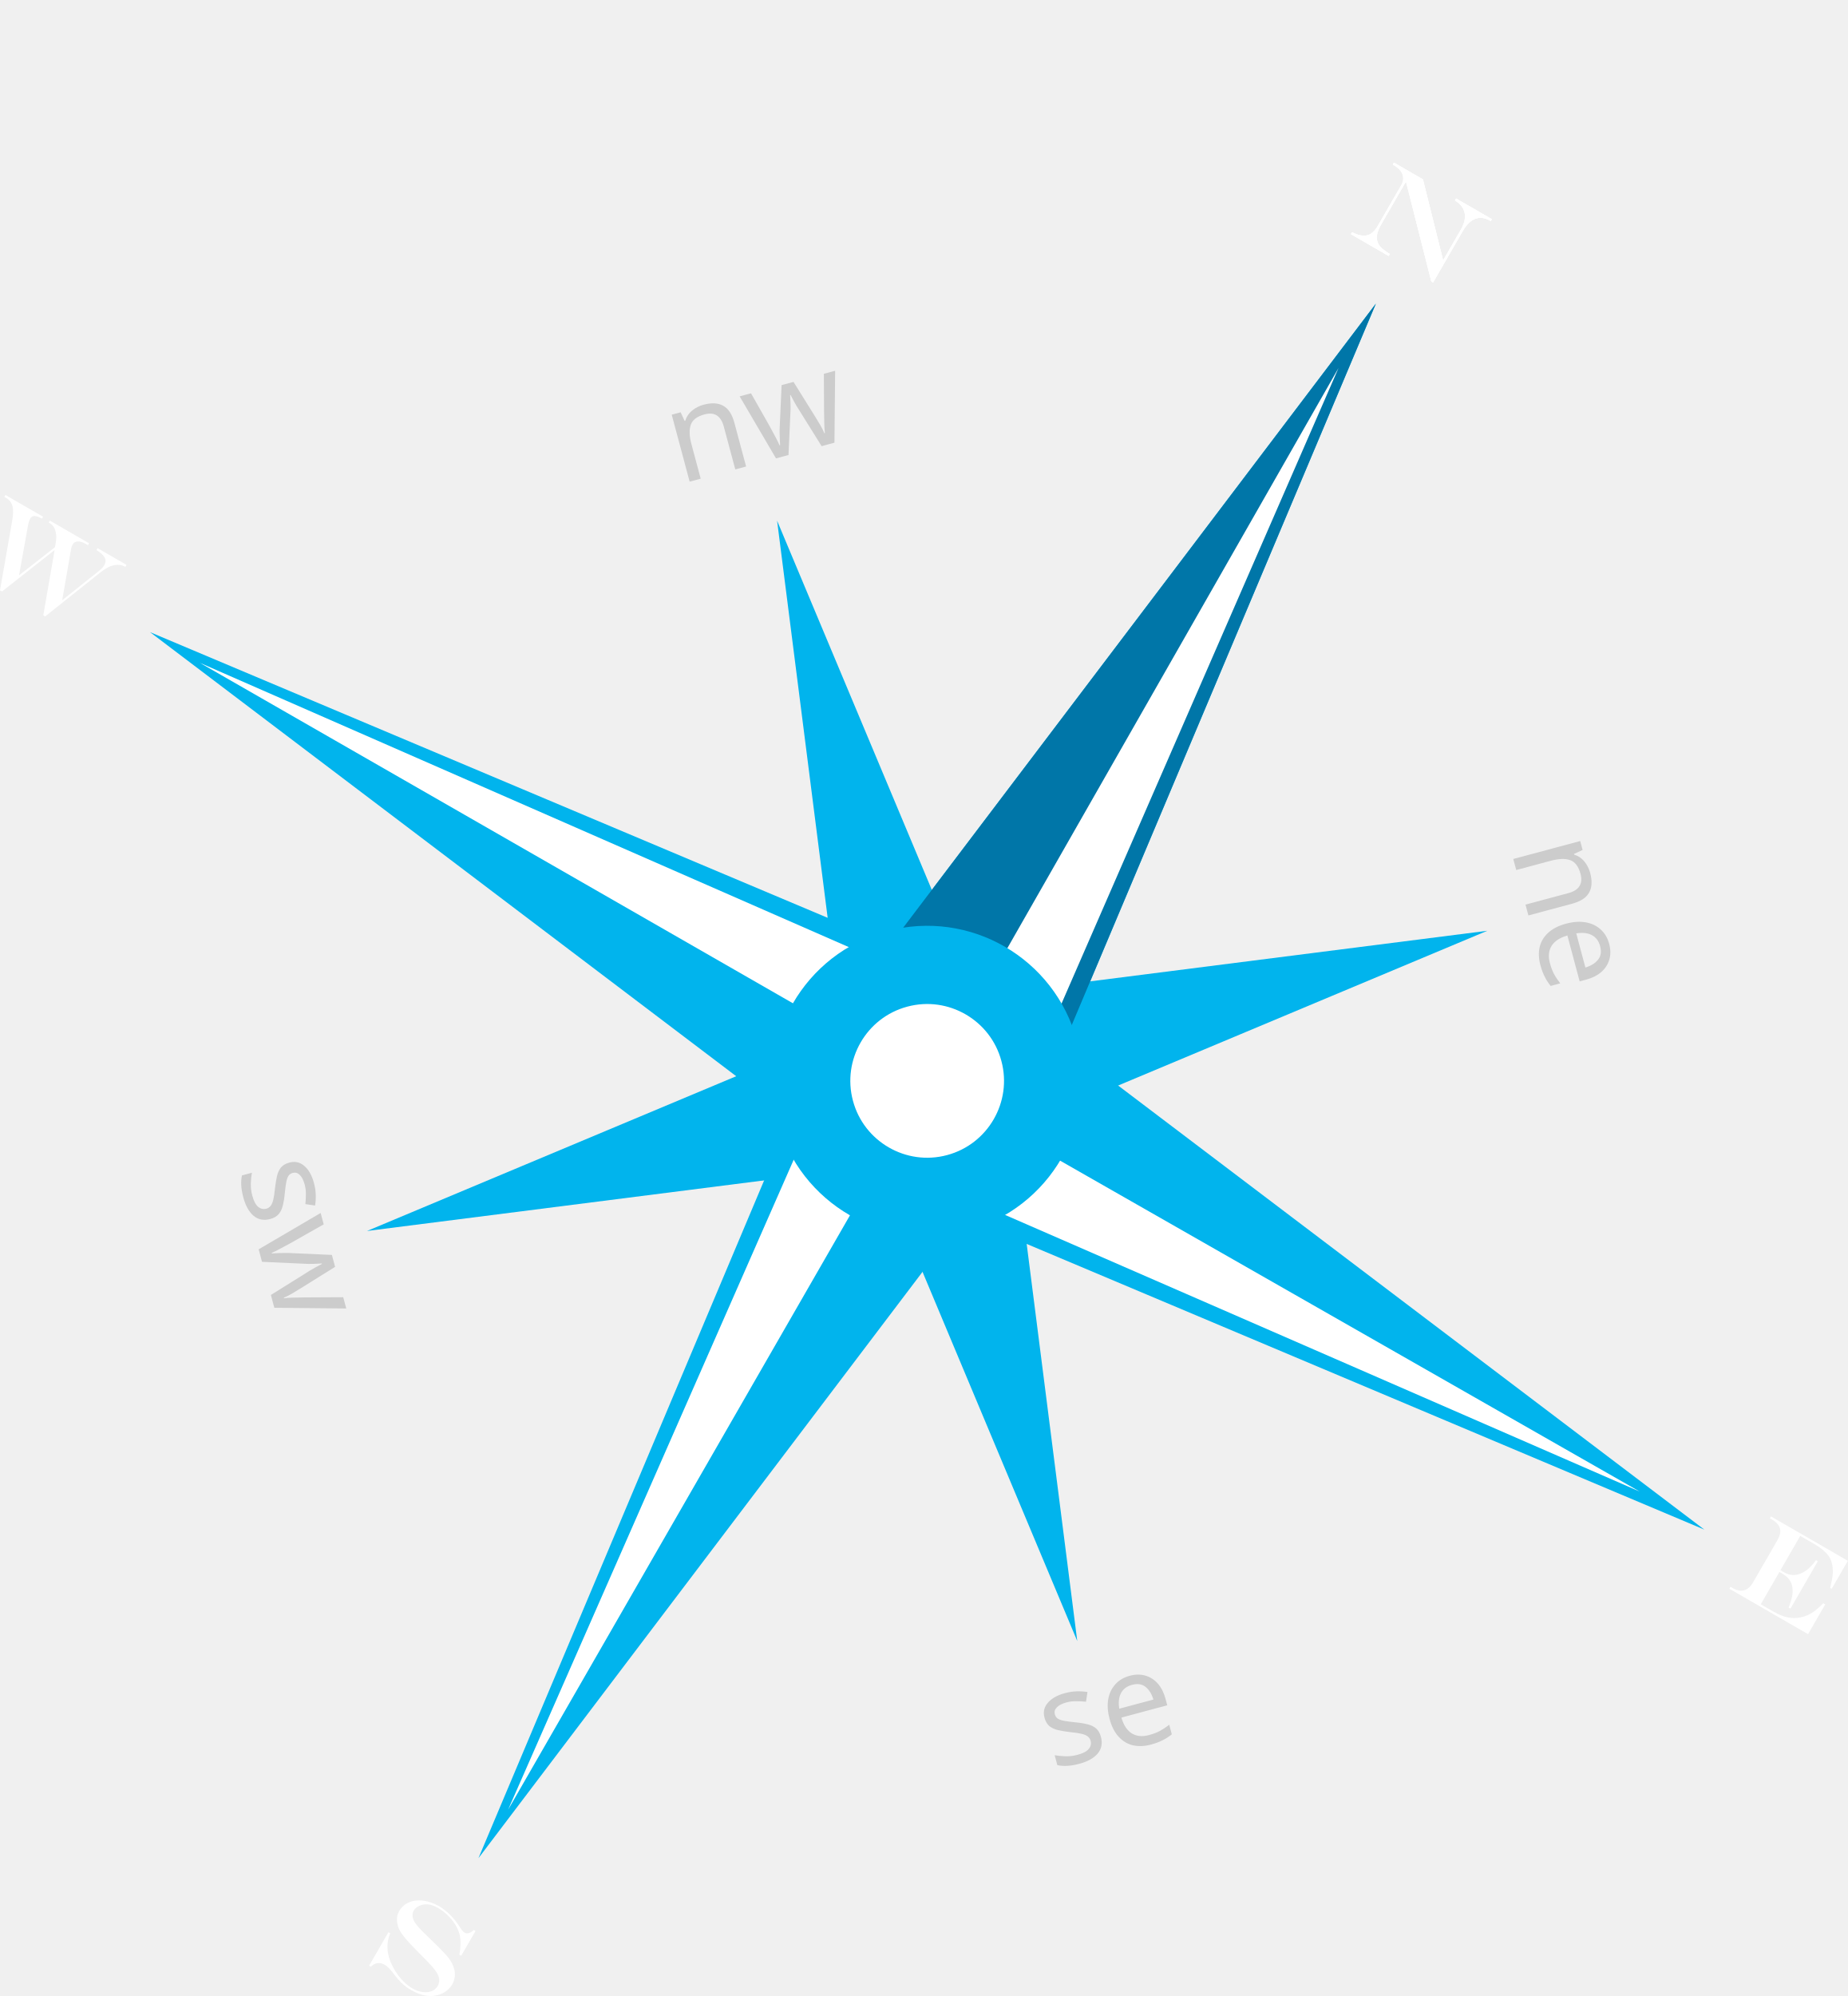
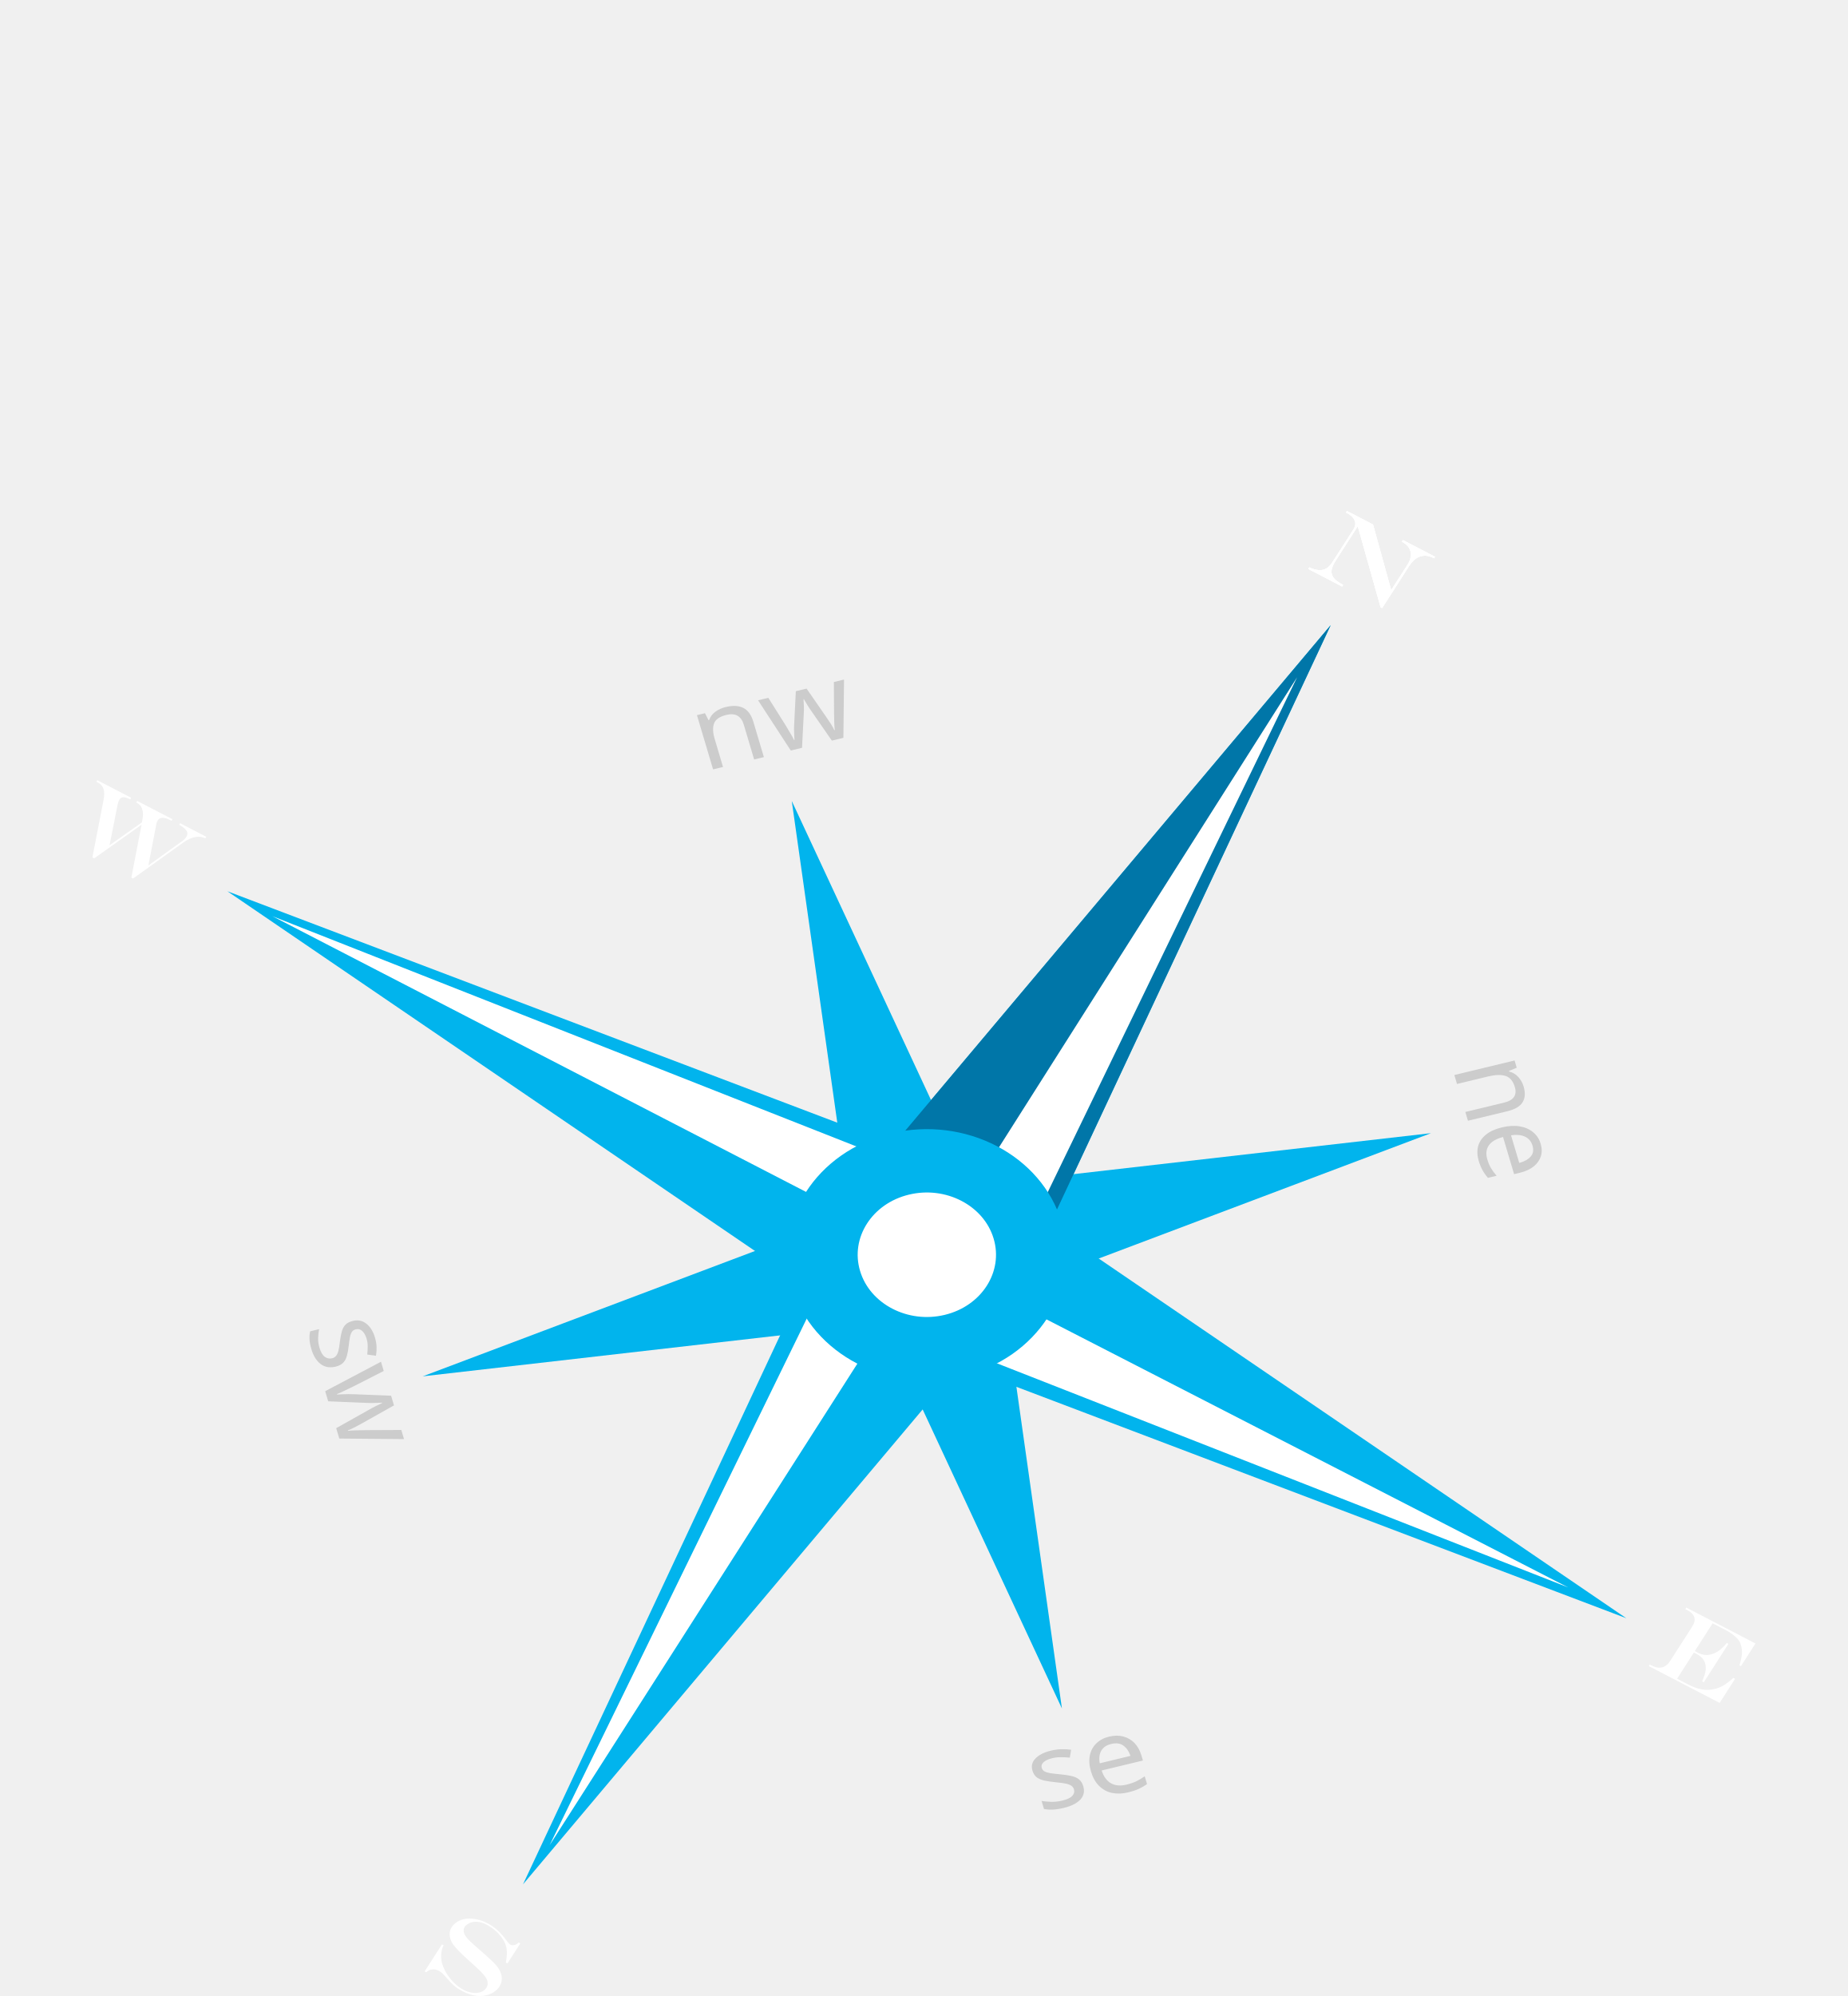
<svg xmlns="http://www.w3.org/2000/svg" width="250" height="270" viewBox="0 0 250 270" id="svg3445" version="1.1">
  <defs id="defs3447" />
  <g id="layer2" style="display:none" transform="translate(3.31219,20.65396)">
    <rect style="fill:#999999;stroke-width:9.572;stroke-miterlimit:4;stroke-dasharray:none" id="rect3398" width="370.535" height="293.873" x="-52.166" y="-21.979" />
  </g>
  <g id="layer1" transform="translate(-142.3654,-519.5013)">
-     <g id="g3361">
+     <g id="g3361" transform="matrix(0.9,0,0,0.81,26.73653,150.0052)">
      <polygon transform="matrix(0.6743572,0,0,0.6743147,103.7866,499.9365)" style="fill:#01b4ed;fill-opacity:1;stroke:none;stroke-width:2.091;stroke-linejoin:round;stroke-miterlimit:10" stroke-miterlimit="10" points="250.561,273.231 153.198,401.769 215.833,253.182 87.296,155.818 235.883,218.454 333.246,89.917 270.611,238.504 399.148,335.866 399.148,335.866 " id="polygon35" />
      <polygon transform="matrix(0.6743572,0,0,0.6743147,103.7866,499.9365)" style="clip-rule:evenodd;fill:#01b4ed;fill-opacity:1;fill-rule:evenodd" points="260.273,255.688 273.334,358.22 233.377,262.894 130.844,275.954 226.17,235.998 213.11,133.465 253.066,228.791 355.6,215.731 355.6,215.731 " id="polygon31" />
      <path style="fill:none;stroke:#000000;stroke-width:1.987;stroke-linejoin:round;stroke-miterlimit:10" stroke-miterlimit="10" d="m 281.511,662.039 c 2.027,7.566 -2.468,15.351 -10.034,17.378 -7.566,2.027 -15.352,-2.468 -17.379,-10.033 -2.027,-7.566 2.468,-15.351 10.034,-17.378 7.566,-2.027 15.352,2.468 17.379,10.033 l 0,0 z" id="path49" />
      <path style="fill:#ffffff;fill-opacity:1;stroke:none" d="m 330.953,541.501 3.925,2.266 2.73,10.959 2.432,-4.211 c 0.296,-0.513 0.468,-1.012 0.515,-1.498 0.047,-0.486 -0.037,-0.924 -0.252,-1.316 -0.113,-0.214 -0.245,-0.397 -0.398,-0.547 -0.152,-0.15 -0.382,-0.33 -0.692,-0.539 l 0.15,-0.259 4.841,2.795 -0.15,0.259 -0.098,-0.056 c -0.704,-0.407 -1.37,-0.492 -1.996,-0.257 -0.628,0.235 -1.187,0.779 -1.679,1.633 l -4.036,6.989 -0.23,-0.133 -3.433,-13.538 -3.352,5.806 c -0.325,0.565 -0.518,1.055 -0.578,1.471 -0.06,0.416 0.006,0.807 0.199,1.174 0.161,0.292 0.406,0.562 0.737,0.808 0.177,0.146 0.443,0.33 0.8,0.555 l -0.15,0.259 -5.1,-2.944 0.149,-0.259 c 0.539,0.274 1.018,0.427 1.437,0.461 0.418,0.033 0.796,-0.058 1.129,-0.276 0.334,-0.218 0.633,-0.555 0.897,-1.012 l 3.192,-5.527 c 0.197,-0.341 0.288,-0.673 0.273,-0.999 -0.014,-0.325 -0.128,-0.636 -0.343,-0.931 -0.215,-0.295 -0.528,-0.562 -0.939,-0.798 l -0.126,-0.073 0.148,-0.26 0,0 z" id="path51" />
      <path style="fill:#ffffff;fill-opacity:1" d="m 206.452,780.57 0.245,0.141 -1.935,3.351 -0.245,-0.141 c 0.172,-0.976 0.202,-1.799 0.09,-2.466 -0.088,-0.473 -0.266,-0.948 -0.535,-1.424 -0.269,-0.475 -0.617,-0.929 -1.044,-1.358 -0.427,-0.429 -0.899,-0.794 -1.417,-1.093 -0.387,-0.224 -0.763,-0.369 -1.128,-0.437 -0.365,-0.068 -0.713,-0.057 -1.044,0.032 -0.235,0.063 -0.451,0.162 -0.648,0.298 -0.196,0.135 -0.344,0.289 -0.444,0.462 -0.189,0.326 -0.225,0.681 -0.111,1.065 0.049,0.183 0.152,0.392 0.306,0.625 0.155,0.233 0.374,0.499 0.658,0.8 0.284,0.301 0.69,0.703 1.219,1.208 0.138,0.148 0.235,0.245 0.29,0.288 l 0.295,0.282 0.465,0.455 c 0.786,0.771 1.339,1.37 1.659,1.797 0.319,0.427 0.542,0.876 0.668,1.347 0.107,0.354 0.139,0.715 0.098,1.082 -0.042,0.368 -0.16,0.722 -0.357,1.063 -0.194,0.336 -0.461,0.631 -0.801,0.886 -0.34,0.255 -0.717,0.433 -1.131,0.536 -0.55,0.156 -1.129,0.176 -1.737,0.06 -0.609,-0.115 -1.237,-0.359 -1.885,-0.734 -0.452,-0.261 -0.852,-0.552 -1.198,-0.873 -0.346,-0.321 -0.736,-0.769 -1.17,-1.342 -0.287,-0.365 -0.513,-0.63 -0.678,-0.797 -0.165,-0.167 -0.334,-0.3 -0.506,-0.4 -0.331,-0.191 -0.662,-0.266 -0.994,-0.224 -0.332,0.041 -0.628,0.202 -0.888,0.481 l -0.245,-0.141 2.609,-4.519 0.245,0.141 c -0.365,0.859 -0.461,1.774 -0.288,2.744 0.11,0.574 0.328,1.174 0.654,1.8 0.325,0.627 0.718,1.194 1.177,1.701 0.459,0.508 0.943,0.908 1.452,1.202 0.452,0.261 0.909,0.426 1.371,0.493 0.462,0.068 0.874,0.029 1.237,-0.116 0.363,-0.145 0.642,-0.385 0.836,-0.721 0.204,-0.354 0.246,-0.756 0.127,-1.205 -0.058,-0.201 -0.16,-0.416 -0.305,-0.642 -0.146,-0.227 -0.351,-0.492 -0.615,-0.794 -0.264,-0.302 -0.639,-0.695 -1.123,-1.18 l -0.591,-0.593 c -0.922,-0.924 -1.545,-1.589 -1.871,-1.994 -0.371,-0.445 -0.641,-0.83 -0.81,-1.158 -0.169,-0.327 -0.274,-0.68 -0.317,-1.059 -0.074,-0.54 0.019,-1.034 0.277,-1.482 0.313,-0.541 0.754,-0.934 1.325,-1.18 0.571,-0.246 1.216,-0.323 1.934,-0.231 0.718,0.091 1.43,0.34 2.134,0.747 1.063,0.614 1.996,1.547 2.796,2.799 0.285,0.432 0.5,0.69 0.645,0.774 0.365,0.21 0.781,0.093 1.249,-0.352 l 0,0 0,0 z" id="path53" />
      <path style="fill:#ffffff;fill-opacity:1" d="m 143.103,586.46 5.086,2.936 -0.135,0.267 c -0.418,-0.234 -0.755,-0.355 -1.01,-0.359 -0.255,-0.005 -0.449,0.108 -0.581,0.336 -0.129,0.224 -0.223,0.484 -0.282,0.779 l -1.236,6.907 4.858,-3.809 c 0.111,-0.57 0.17,-1.003 0.176,-1.298 0.006,-0.295 -0.034,-0.589 -0.121,-0.881 -0.065,-0.274 -0.168,-0.498 -0.307,-0.672 -0.139,-0.174 -0.337,-0.335 -0.593,-0.483 l 0.15,-0.259 5.303,3.062 -0.15,0.259 -0.259,-0.15 c -0.42,-0.242 -0.788,-0.36 -1.103,-0.352 -0.316,0.008 -0.551,0.147 -0.707,0.417 -0.105,0.182 -0.172,0.374 -0.201,0.574 l -1.21,6.959 5.101,-4.069 c 0.267,-0.225 0.466,-0.452 0.598,-0.681 0.202,-0.35 0.216,-0.69 0.043,-1.02 -0.173,-0.33 -0.541,-0.666 -1.101,-1.009 l 0.136,-0.267 3.925,2.266 -0.15,0.259 c -0.272,-0.132 -0.507,-0.213 -0.704,-0.243 -0.197,-0.03 -0.433,-0.028 -0.708,0.006 -0.569,0.082 -1.19,0.386 -1.861,0.912 l -7.579,6.034 -0.259,-0.15 1.532,-8.825 -7.116,5.604 -0.273,-0.158 1.641,-9.369 c 0.159,-0.847 0.175,-1.516 0.048,-2.006 -0.127,-0.49 -0.413,-0.863 -0.856,-1.119 l -0.245,-0.141 0.149,-0.258 0,0 z" id="path55" />
      <path style="fill:#ffffff;fill-opacity:1" d="m 381.97,724.63 10.395,6.002 -2.185,3.785 -0.21,-0.121 c 0.191,-0.773 0.306,-1.367 0.344,-1.783 0.038,-0.416 0.021,-0.842 -0.052,-1.275 -0.092,-0.519 -0.267,-0.953 -0.526,-1.302 -0.437,-0.569 -1.065,-1.091 -1.885,-1.565 l -1.924,-1.111 -2.682,4.645 0.517,0.299 c 0.77,0.444 1.572,0.466 2.407,0.065 0.429,-0.205 0.837,-0.512 1.221,-0.918 0.171,-0.169 0.394,-0.435 0.667,-0.8 l 0.245,0.141 -3.7,6.408 -0.245,-0.141 c 0.143,-0.377 0.264,-0.741 0.364,-1.091 0.099,-0.35 0.156,-0.649 0.171,-0.895 0.015,-0.246 0.003,-0.508 -0.036,-0.786 -0.121,-0.76 -0.568,-1.363 -1.343,-1.81 l -0.405,-0.234 -2.525,4.372 1.609,0.929 c 0.475,0.275 0.923,0.488 1.342,0.64 0.419,0.152 0.822,0.244 1.207,0.277 0.385,0.033 0.777,0.011 1.175,-0.064 0.68,-0.123 1.314,-0.401 1.899,-0.834 0.336,-0.247 0.745,-0.608 1.23,-1.081 l 0.259,0.15 -2.323,4.023 -10.641,-6.143 0.135,-0.267 0.266,0.154 c 1.185,0.684 2.122,0.429 2.811,-0.765 l 3.283,-5.688 c 0.35,-0.607 0.464,-1.137 0.342,-1.593 -0.122,-0.456 -0.486,-0.859 -1.093,-1.209 l -0.266,-0.154 0.151,-0.26 0,0 z" id="path57" />
      <path id="polygon3399" transform="translate(142.3654,539.5012)" d="m 186.148,21.068 -65.917,87.012 23.279,14.112 z" style="fill:#0076a8;fill-opacity:1;stroke:none;stroke-width:2.091;stroke-linejoin:round;stroke-miterlimit:10" />
      <path id="path4358" d="m 273.545,656.709 7.299,10.332 42.618,-97.77" style="fill:#ffffff;fill-rule:evenodd;stroke:none;stroke-width:0.698px;stroke-linecap:butt;stroke-linejoin:miter;stroke-opacity:1" />
      <path style="fill:#ffffff;fill-rule:evenodd;stroke:none;stroke-width:0.698px;stroke-linecap:butt;stroke-linejoin:miter;stroke-opacity:1" d="m 261.267,677.105 -7.299,-10.332 -42.86,97.528" id="path4360" />
      <path style="fill:#ffffff;fill-rule:evenodd;stroke:none;stroke-width:0.698px;stroke-linecap:butt;stroke-linejoin:miter;stroke-opacity:1" d="m 276.769,671.356 -10.333,7.298 97.776,42.615" id="path4362" />
      <path id="path4364" d="m 256.373,659.079 10.333,-7.298 -97.293,-42.615" style="fill:#ffffff;fill-rule:evenodd;stroke:none;stroke-width:0.698px;stroke-linecap:butt;stroke-linejoin:miter;stroke-opacity:1" />
      <path style="clip-rule:evenodd;fill:#ffffff;fill-rule:evenodd;stroke:#01b4ed;stroke-width:10.581;stroke-miterlimit:4;stroke-dasharray:none;stroke-opacity:1" d="m 282.956,661.652 c 2.241,8.363 -2.728,16.969 -11.092,19.21 -8.364,2.241 -16.97,-2.728 -19.211,-11.091 -2.241,-8.363 2.728,-16.97 11.092,-19.21 8.364,-2.241 16.97,2.728 19.211,11.091 l 0,0 z" id="path47" />
      <text transform="matrix(0.258819,0.9659258,-0.9659258,0.258819,0,0)" id="text3384" y="-170.742" x="702.387" style="font-style:normal;font-weight:normal;font-size:40px;line-height:125%;font-family:sans-serif;letter-spacing:0px;word-spacing:0px;fill:#cccccc;fill-opacity:1;stroke:none;stroke-width:1px;stroke-linecap:butt;stroke-linejoin:miter;stroke-opacity:1" xml:space="preserve">
        <tspan style="font-style:normal;font-variant:normal;font-weight:normal;font-stretch:normal;font-size:17.5px;font-family:'Abyssinica SIL';-inkscape-font-specification:'Abyssinica SIL';fill:#cccccc;stroke:none" y="-170.742" x="702.387" id="tspan3386">ne</tspan>
      </text>
      <text transform="matrix(0.9659258,-0.258819,0.258819,0.9659258,0,0)" xml:space="preserve" style="font-style:normal;font-weight:normal;font-size:40px;line-height:125%;font-family:sans-serif;letter-spacing:0px;word-spacing:0px;fill:#cccccc;fill-opacity:1;stroke:none;stroke-width:1px;stroke-linecap:butt;stroke-linejoin:miter;stroke-opacity:1" x="74.837" y="625.726" id="text3388">
        <tspan id="tspan3390" x="74.837" y="625.726" style="font-style:normal;font-variant:normal;font-weight:normal;font-stretch:normal;font-size:17.5px;font-family:'Abyssinica SIL';-inkscape-font-specification:'Abyssinica SIL';fill:#cccccc;stroke:none">nw</tspan>
      </text>
      <text transform="matrix(0.258819,0.9659258,-0.9659258,0.258819,0,0)" id="text3392" y="6.895" x="699.794" style="font-style:normal;font-weight:normal;font-size:40px;line-height:125%;font-family:sans-serif;letter-spacing:0px;word-spacing:0px;fill:#cccccc;fill-opacity:1;stroke:none;stroke-width:1px;stroke-linecap:butt;stroke-linejoin:miter;stroke-opacity:1" xml:space="preserve">
        <tspan style="font-style:normal;font-variant:normal;font-weight:normal;font-stretch:normal;font-size:17.5px;font-family:'Abyssinica SIL';-inkscape-font-specification:'Abyssinica SIL';fill:#cccccc;stroke:none" y="6.895" x="699.794" id="tspan3394">sw</tspan>
      </text>
      <text transform="matrix(0.9659258,-0.258819,0.258819,0.9659258,0,0)" xml:space="preserve" style="font-style:normal;font-weight:normal;font-size:40px;line-height:125%;font-family:sans-serif;letter-spacing:0px;word-spacing:0px;fill:#cccccc;fill-opacity:1;stroke:none;stroke-width:1px;stroke-linecap:butt;stroke-linejoin:miter;stroke-opacity:1" x="78.529" y="806.726" id="text3420">
        <tspan id="tspan3422" x="78.529" y="806.726" style="font-style:normal;font-variant:normal;font-weight:normal;font-stretch:normal;font-size:17.5px;font-family:'Abyssinica SIL';-inkscape-font-specification:'Abyssinica SIL';fill:#cccccc;stroke:none">se</tspan>
      </text>
      <path id="path4157" d="m 330.953,541.501 3.925,2.266 2.73,10.959 2.432,-4.211 c 0.296,-0.513 0.468,-1.012 0.515,-1.498 0.047,-0.486 -0.037,-0.924 -0.252,-1.316 -0.113,-0.214 -0.245,-0.397 -0.398,-0.547 -0.152,-0.15 -0.382,-0.33 -0.692,-0.539 l 0.15,-0.259 4.841,2.795 -0.15,0.259 -0.098,-0.056 c -0.704,-0.407 -1.37,-0.492 -1.996,-0.257 -0.628,0.235 -1.187,0.779 -1.679,1.633 l -4.036,6.989 -0.23,-0.133 -3.433,-13.538 -3.352,5.806 c -0.325,0.565 -0.518,1.055 -0.578,1.471 -0.06,0.416 0.006,0.807 0.199,1.174 0.161,0.292 0.406,0.562 0.737,0.808 0.177,0.146 0.443,0.33 0.8,0.555 l -0.15,0.259 -5.1,-2.944 0.149,-0.259 c 0.539,0.274 1.018,0.427 1.437,0.461 0.418,0.033 0.796,-0.058 1.129,-0.276 0.334,-0.218 0.633,-0.555 0.897,-1.012 l 3.192,-5.527 c 0.197,-0.341 0.288,-0.673 0.273,-0.999 -0.014,-0.325 -0.128,-0.636 -0.343,-0.931 -0.215,-0.295 -0.528,-0.562 -0.939,-0.798 l -0.126,-0.073 0.148,-0.26 0,0 z" style="fill:#ffffff;fill-opacity:1;stroke:none" />
      <path style="fill:#ffffff;fill-opacity:1;stroke:none" d="m 330.953,541.501 3.925,2.266 2.73,10.959 2.432,-4.211 c 0.296,-0.513 0.468,-1.012 0.515,-1.498 0.047,-0.486 -0.037,-0.924 -0.252,-1.316 -0.113,-0.214 -0.245,-0.397 -0.398,-0.547 -0.152,-0.15 -0.382,-0.33 -0.692,-0.539 l 0.15,-0.259 4.841,2.795 -0.15,0.259 -0.098,-0.056 c -0.704,-0.407 -1.37,-0.492 -1.996,-0.257 -0.628,0.235 -1.187,0.779 -1.679,1.633 l -4.036,6.989 -0.23,-0.133 -3.433,-13.538 -3.352,5.806 c -0.325,0.565 -0.518,1.055 -0.578,1.471 -0.06,0.416 0.006,0.807 0.199,1.174 0.161,0.292 0.406,0.562 0.737,0.808 0.177,0.146 0.443,0.33 0.8,0.555 l -0.15,0.259 -5.1,-2.944 0.149,-0.259 c 0.539,0.274 1.018,0.427 1.437,0.461 0.418,0.033 0.796,-0.058 1.129,-0.276 0.334,-0.218 0.633,-0.555 0.897,-1.012 l 3.192,-5.527 c 0.197,-0.341 0.288,-0.673 0.273,-0.999 -0.014,-0.325 -0.128,-0.636 -0.343,-0.931 -0.215,-0.295 -0.528,-0.562 -0.939,-0.798 l -0.126,-0.073 0.148,-0.26 0,0 z" id="path4159" />
    </g>
  </g>
</svg>
